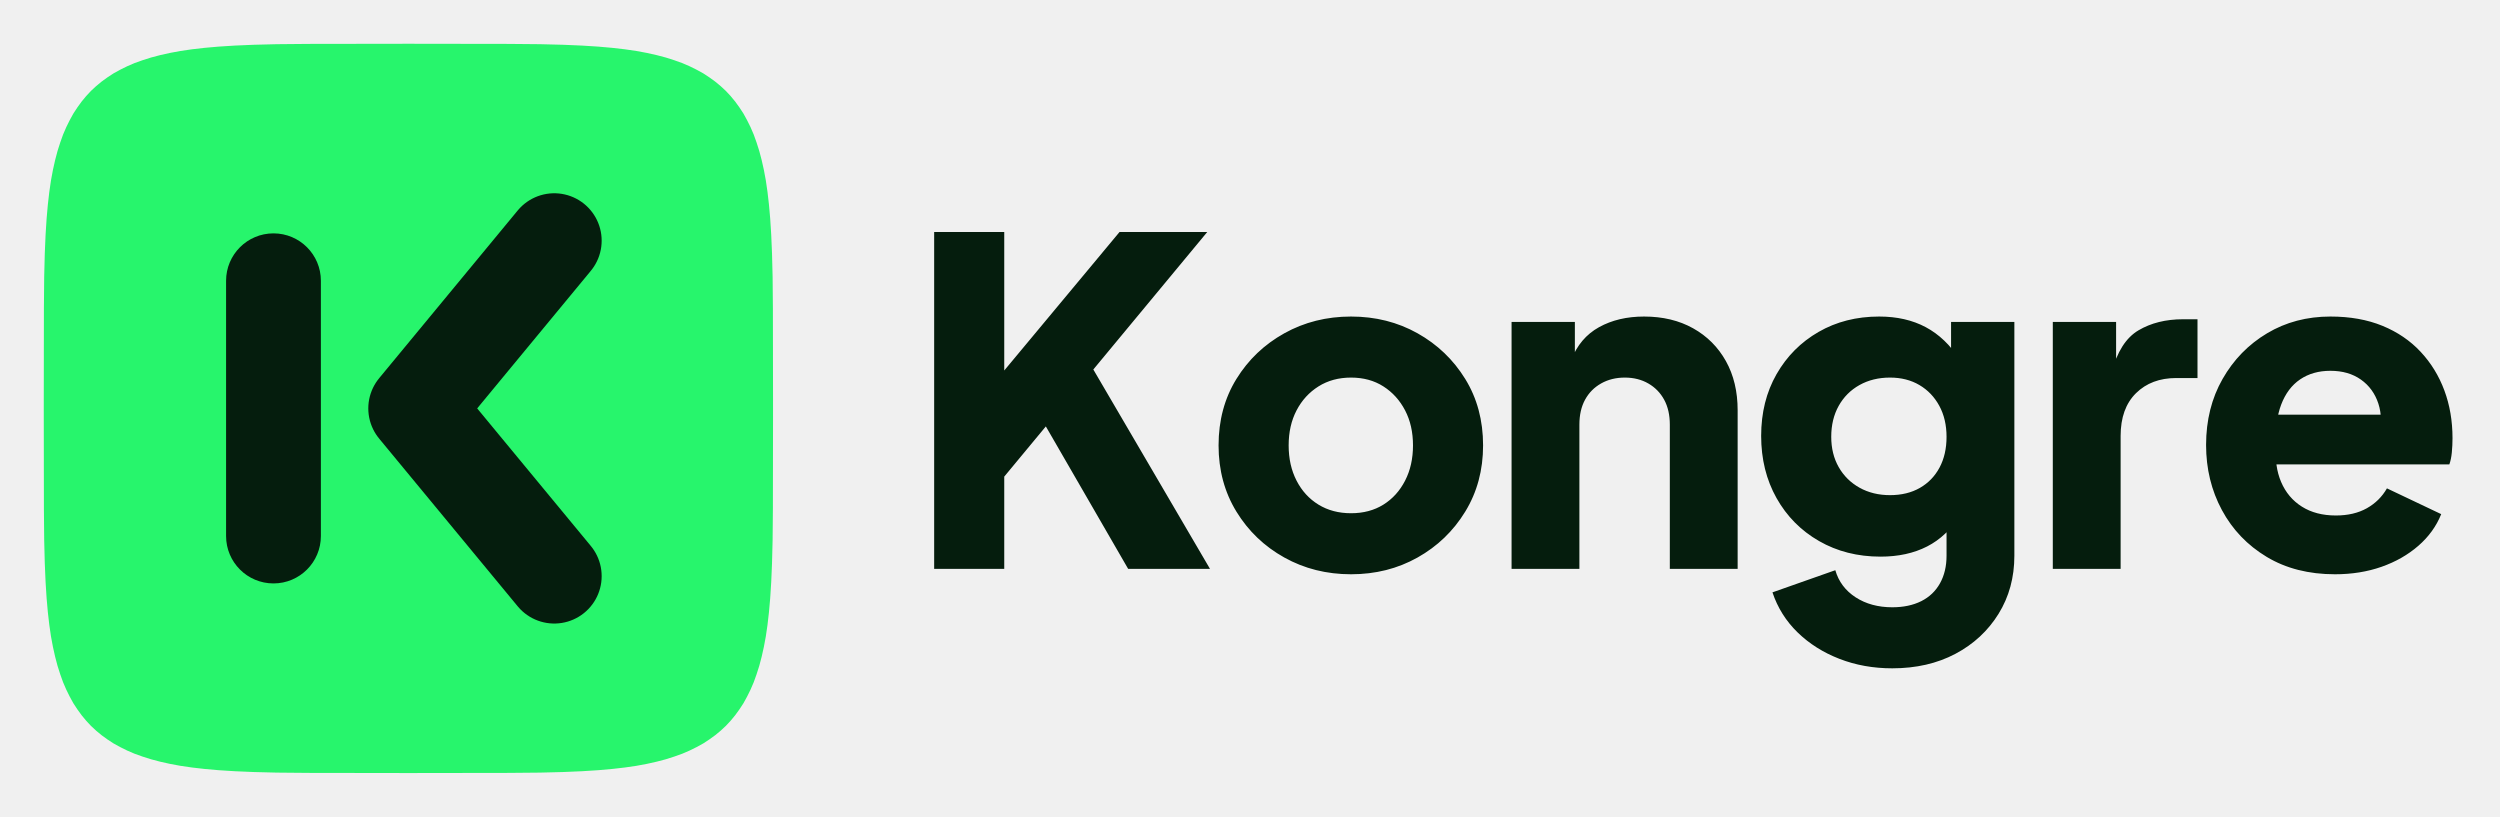
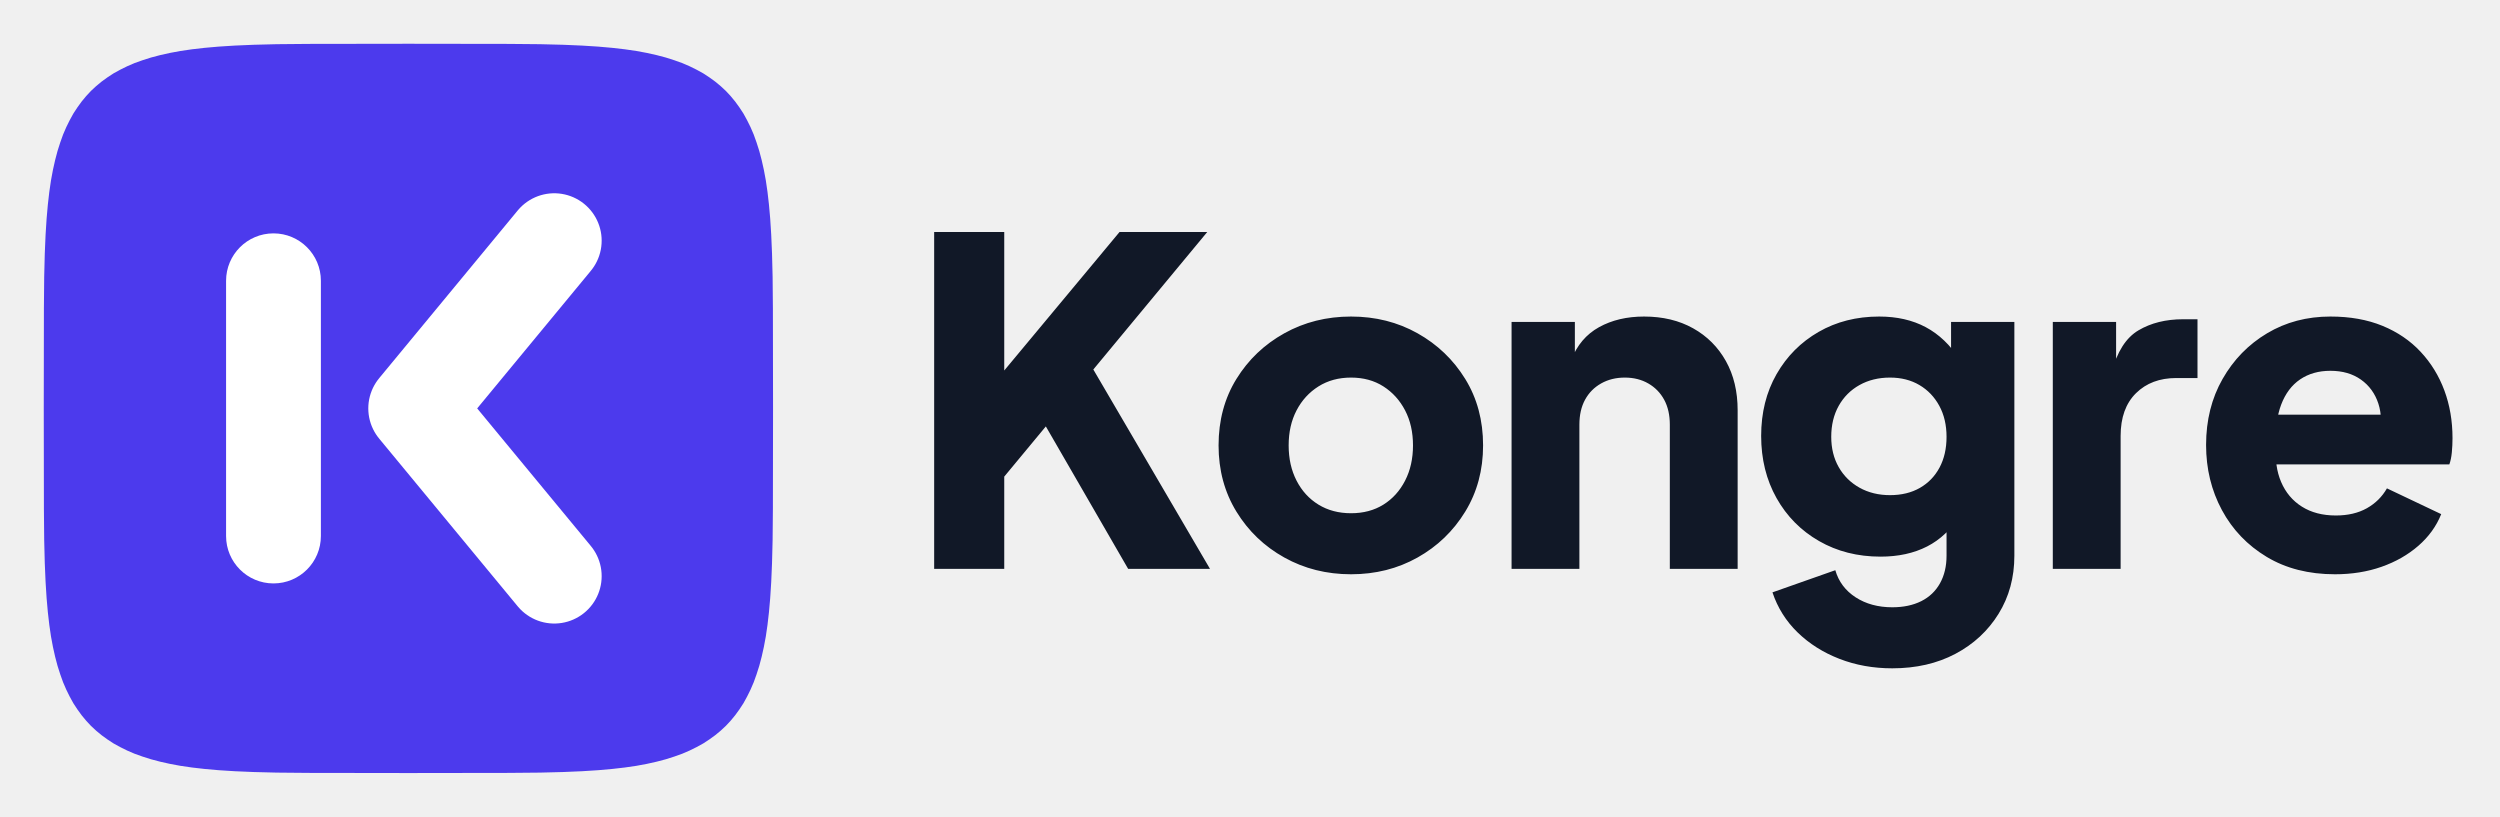
<svg xmlns="http://www.w3.org/2000/svg" viewBox="-6 -6 342.8 112">
-   <path d="M100.00,50.00L99.98,63.69L99.94,68.06L99.86,71.23L99.75,73.81L99.61,76.01L99.44,77.94L99.24,79.68L99.01,81.26L98.74,82.71L98.44,84.05L98.11,85.30L97.74,86.46L97.35,87.55L96.91,88.57L96.44,89.52L95.94,90.43L95.39,91.27L94.81,92.07L94.19,92.82L93.53,93.53L92.82,94.19L92.07,94.81L91.27,95.39L90.43,95.94L89.52,96.44L88.57,96.91L87.55,97.35L86.46,97.74L85.30,98.11L84.05,98.44L82.71,98.74L81.26,99.01L79.68,99.24L77.94,99.44L76.01,99.61L73.81,99.75L71.23,99.86L68.06,99.94L63.69,99.98L50.00,100.00L36.31,99.98L31.94,99.94L28.77,99.86L26.19,99.75L23.99,99.61L22.06,99.44L20.32,99.24L18.74,99.01L17.29,98.74L15.95,98.44L14.70,98.11L13.54,97.74L12.45,97.35L11.43,96.91L10.48,96.44L9.57,95.94L8.73,95.39L7.93,94.81L7.18,94.19L6.47,93.53L5.81,92.82L5.19,92.07L4.61,91.27L4.06,90.43L3.56,89.52L3.09,88.57L2.65,87.55L2.26,86.46L1.89,85.30L1.56,84.05L1.26,82.71L0.99,81.26L0.76,79.68L0.56,77.94L0.39,76.01L0.25,73.81L0.14,71.23L0.06,68.06L0.02,63.69L0.00,50.00L0.02,36.31L0.06,31.94L0.14,28.77L0.25,26.19L0.39,23.99L0.56,22.06L0.76,20.32L0.99,18.74L1.26,17.29L1.56,15.95L1.89,14.70L2.26,13.54L2.65,12.45L3.09,11.43L3.56,10.48L4.06,9.57L4.61,8.73L5.19,7.93L5.81,7.18L6.47,6.47L7.18,5.81L7.93,5.19L8.73,4.61L9.57,4.06L10.48,3.56L11.43,3.09L12.45,2.65L13.54,2.26L14.70,1.89L15.95,1.56L17.29,1.26L18.74,0.99L20.32,0.76L22.06,0.56L23.99,0.39L26.19,0.25L28.77,0.14L31.94,0.06L36.31,0.02L50.00,0.00L63.69,0.02L68.06,0.06L71.23,0.14L73.81,0.25L76.01,0.39L77.94,0.56L79.68,0.76L81.26,0.99L82.71,1.26L84.05,1.56L85.30,1.89L86.46,2.26L87.55,2.65L88.57,3.09L89.52,3.56L90.43,4.06L91.27,4.61L92.07,5.19L92.82,5.81L93.53,6.47L94.19,7.18L94.81,7.93L95.39,8.73L95.94,9.57L96.44,10.48L96.91,11.43L97.35,12.45L97.74,13.54L98.11,14.70L98.44,15.95L98.74,17.29L99.01,18.74L99.24,20.32L99.44,22.06L99.61,23.99L99.75,26.19L99.86,28.77L99.94,31.94L99.98,36.31Z" fill="#27F56C" />
-   <rect x="25" y="26" width="13" height="48" rx="6.5" fill="#051D0D" />
-   <path d="M70 27L51 50L70 73" fill="none" stroke="#051D0D" stroke-width="13" stroke-linecap="round" stroke-linejoin="round" />
-   <path d="M122.092 72.0V25.81H131.702V48.936L129.036 48.006L147.512 25.81H159.54L141.25 47.882L141.808 41.062L159.912 72.0H148.69L137.406 52.47L131.702 59.352V72.0ZM179.256 72.744Q174.234 72.744 170.111 70.45Q165.988 68.156 163.539 64.157Q161.09 60.158 161.09 55.074Q161.09 49.928 163.539 45.96Q165.988 41.992 170.111 39.698Q174.234 37.404 179.256 37.404Q184.278 37.404 188.37 39.698Q192.462 41.992 194.911 45.96Q197.36 49.928 197.36 55.074Q197.36 60.158 194.911 64.157Q192.462 68.156 188.37 70.45Q184.278 72.744 179.256 72.744ZM179.256 64.374Q181.798 64.374 183.689 63.196Q185.58 62.018 186.665 59.91Q187.75 57.802 187.75 55.074Q187.75 52.346 186.665 50.269Q185.58 48.192 183.689 46.983Q181.798 45.774 179.256 45.774Q176.714 45.774 174.792 46.983Q172.87 48.192 171.785 50.269Q170.7 52.346 170.7 55.074Q170.7 57.802 171.785 59.91Q172.87 62.018 174.792 63.196Q176.714 64.374 179.256 64.374ZM201.266 72.0V38.148H209.946V44.844L209.45 43.356Q210.628 40.318 213.263 38.861Q215.898 37.404 219.432 37.404Q223.276 37.404 226.159 39.016Q229.042 40.628 230.654 43.511Q232.266 46.394 232.266 50.257V72.0H222.966V52.222Q222.966 50.238 222.191 48.812Q221.416 47.386 220.015 46.58Q218.614 45.774 216.791 45.774Q214.968 45.774 213.542 46.58Q212.116 47.386 211.341 48.812Q210.566 50.238 210.566 52.222V72.0ZM253.47 85.64Q249.564 85.64 246.216 84.338Q242.868 83.036 240.481 80.711Q238.094 78.386 237.04 75.224L245.658 72.186Q246.34 74.542 248.448 75.906Q250.556 77.27 253.47 77.27Q255.764 77.27 257.438 76.433Q259.112 75.596 260.011 73.984Q260.91 72.372 260.91 70.202V62.452L262.708 64.684Q260.972 67.536 258.244 68.931Q255.516 70.326 251.858 70.326Q247.146 70.326 243.426 68.187Q239.706 66.048 237.598 62.297Q235.49 58.546 235.49 53.772Q235.49 48.998 237.598 45.309Q239.706 41.62 243.364 39.512Q247.022 37.404 251.672 37.404Q255.33 37.404 258.058 38.861Q260.786 40.318 262.708 43.294L261.53 45.526V38.148H270.21V70.202Q270.21 74.666 268.04 78.169Q265.87 81.672 262.119 83.656Q258.368 85.64 253.47 85.64ZM253.16 61.894Q255.516 61.894 257.252 60.902Q258.988 59.91 259.949 58.112Q260.91 56.314 260.91 53.896Q260.91 51.478 259.918 49.649Q258.926 47.82 257.19 46.797Q255.454 45.774 253.16 45.774Q250.804 45.774 248.975 46.797Q247.146 47.82 246.123 49.649Q245.1 51.478 245.1 53.896Q245.1 56.252 246.123 58.05Q247.146 59.848 248.975 60.871Q250.804 61.894 253.16 61.894ZM275.48 72.0V38.148H284.16V46.27L283.54 45.092Q284.656 40.814 287.229 39.295Q289.802 37.776 293.336 37.776H295.32V45.836H292.406Q288.996 45.836 286.888 47.913Q284.78 49.99 284.78 53.772V72.0ZM314.168 72.744Q308.774 72.744 304.806 70.357Q300.838 67.97 298.668 63.94Q296.498 59.91 296.498 55.012Q296.498 49.928 298.761 45.96Q301.024 41.992 304.868 39.698Q308.712 37.404 313.548 37.404Q317.578 37.404 320.678 38.675Q323.778 39.946 325.917 42.24Q328.056 44.534 329.172 47.541Q330.288 50.548 330.288 54.082Q330.288 55.074 330.195 56.035Q330.102 56.996 329.854 57.678H304.496V50.858H324.584L320.182 54.082Q320.802 51.416 320.12 49.339Q319.438 47.262 317.733 46.053Q316.028 44.844 313.548 44.844Q311.13 44.844 309.394 46.022Q307.658 47.2 306.79 49.494Q305.922 51.788 306.108 55.074Q305.86 57.926 306.79 60.096Q307.72 62.266 309.642 63.475Q311.564 64.684 314.292 64.684Q316.772 64.684 318.539 63.692Q320.306 62.7 321.298 60.964L328.738 64.498Q327.746 66.978 325.607 68.838Q323.468 70.698 320.554 71.721Q317.64 72.744 314.168 72.744Z" fill="#051D0D" />
+   <path d="M100.00,50.00L99.98,63.69L99.94,68.06L99.86,71.23L99.75,73.81L99.61,76.01L99.44,77.94L99.24,79.68L99.01,81.26L98.74,82.71L98.44,84.05L98.11,85.30L97.74,86.46L97.35,87.55L96.91,88.57L96.44,89.52L95.94,90.43L95.39,91.27L94.81,92.07L94.19,92.82L93.53,93.53L92.82,94.19L92.07,94.81L91.27,95.39L90.43,95.94L89.52,96.44L88.57,96.91L87.55,97.35L86.46,97.74L85.30,98.11L84.05,98.44L82.71,98.74L81.26,99.01L79.68,99.24L77.94,99.44L76.01,99.61L73.81,99.75L71.23,99.86L68.06,99.94L63.69,99.98L50.00,100.00L36.31,99.98L31.94,99.94L28.77,99.86L26.19,99.75L23.99,99.61L22.06,99.44L20.32,99.24L18.74,99.01L17.29,98.74L15.95,98.44L14.70,98.11L13.54,97.74L12.45,97.35L11.43,96.91L10.48,96.44L9.57,95.94L8.73,95.39L7.93,94.81L7.18,94.19L6.47,93.53L5.81,92.82L5.19,92.07L4.61,91.27L4.06,90.43L3.56,89.52L3.09,88.57L2.65,87.55L2.26,86.46L1.89,85.30L1.56,84.05L1.26,82.71L0.99,81.26L0.76,79.68L0.56,77.94L0.39,76.01L0.25,73.81L0.14,71.23L0.06,68.06L0.02,63.69L0.00,50.00L0.02,36.31L0.06,31.94L0.14,28.77L0.25,26.19L0.39,23.99L0.56,22.06L0.76,20.32L0.99,18.74L1.26,17.29L1.56,15.95L1.89,14.70L2.26,13.54L2.65,12.45L3.09,11.43L3.56,10.48L4.06,9.57L4.61,8.73L5.19,7.93L5.81,7.18L6.47,6.47L7.18,5.81L7.93,5.19L8.73,4.61L9.57,4.06L10.48,3.56L11.43,3.09L12.45,2.65L13.54,2.26L14.70,1.89L15.95,1.56L17.29,1.26L18.74,0.99L20.32,0.76L22.06,0.56L23.99,0.39L26.19,0.25L28.77,0.14L31.94,0.06L36.31,0.02L50.00,0.00L63.69,0.02L68.06,0.06L71.23,0.14L73.81,0.25L76.01,0.39L77.94,0.56L79.68,0.76L81.26,0.99L82.71,1.26L84.05,1.56L85.30,1.89L86.46,2.26L87.55,2.65L88.57,3.09L89.52,3.56L90.43,4.06L91.27,4.61L92.07,5.19L92.82,5.81L93.53,6.47L94.19,7.18L94.81,7.93L95.39,8.73L95.94,9.57L96.44,10.48L96.91,11.43L97.35,12.45L97.74,13.54L98.11,14.70L98.44,15.95L98.74,17.29L99.01,18.74L99.24,20.32L99.44,22.06L99.61,23.99L99.75,26.19L99.86,28.77L99.94,31.94L99.98,36.31Z" fill="#4C3AED" />
+   <rect x="25" y="26" width="13" height="48" rx="6.5" fill="#FFFFFF" />
+   <path d="M70 27L51 50L70 73" fill="none" stroke="#FFFFFF" stroke-width="13" stroke-linecap="round" stroke-linejoin="round" />
+   <path d="M122.092 72.0V25.81H131.702V48.936L129.036 48.006L147.512 25.81H159.54L141.25 47.882L141.808 41.062L159.912 72.0H148.69L137.406 52.47L131.702 59.352V72.0ZM179.256 72.744Q174.234 72.744 170.111 70.45Q165.988 68.156 163.539 64.157Q161.09 60.158 161.09 55.074Q161.09 49.928 163.539 45.96Q165.988 41.992 170.111 39.698Q174.234 37.404 179.256 37.404Q184.278 37.404 188.37 39.698Q192.462 41.992 194.911 45.96Q197.36 49.928 197.36 55.074Q197.36 60.158 194.911 64.157Q192.462 68.156 188.37 70.45Q184.278 72.744 179.256 72.744ZM179.256 64.374Q181.798 64.374 183.689 63.196Q185.58 62.018 186.665 59.91Q187.75 57.802 187.75 55.074Q187.75 52.346 186.665 50.269Q185.58 48.192 183.689 46.983Q181.798 45.774 179.256 45.774Q176.714 45.774 174.792 46.983Q172.87 48.192 171.785 50.269Q170.7 52.346 170.7 55.074Q170.7 57.802 171.785 59.91Q172.87 62.018 174.792 63.196Q176.714 64.374 179.256 64.374ZM201.266 72.0V38.148H209.946V44.844L209.45 43.356Q210.628 40.318 213.263 38.861Q215.898 37.404 219.432 37.404Q223.276 37.404 226.159 39.016Q229.042 40.628 230.654 43.511Q232.266 46.394 232.266 50.257V72.0H222.966V52.222Q222.966 50.238 222.191 48.812Q221.416 47.386 220.015 46.58Q218.614 45.774 216.791 45.774Q214.968 45.774 213.542 46.58Q212.116 47.386 211.341 48.812Q210.566 50.238 210.566 52.222V72.0ZM253.47 85.64Q249.564 85.64 246.216 84.338Q242.868 83.036 240.481 80.711Q238.094 78.386 237.04 75.224L245.658 72.186Q246.34 74.542 248.448 75.906Q250.556 77.27 253.47 77.27Q255.764 77.27 257.438 76.433Q259.112 75.596 260.011 73.984Q260.91 72.372 260.91 70.202V62.452L262.708 64.684Q260.972 67.536 258.244 68.931Q255.516 70.326 251.858 70.326Q247.146 70.326 243.426 68.187Q239.706 66.048 237.598 62.297Q235.49 58.546 235.49 53.772Q235.49 48.998 237.598 45.309Q239.706 41.62 243.364 39.512Q247.022 37.404 251.672 37.404Q255.33 37.404 258.058 38.861Q260.786 40.318 262.708 43.294L261.53 45.526V38.148H270.21V70.202Q270.21 74.666 268.04 78.169Q265.87 81.672 262.119 83.656Q258.368 85.64 253.47 85.64ZM253.16 61.894Q255.516 61.894 257.252 60.902Q258.988 59.91 259.949 58.112Q260.91 56.314 260.91 53.896Q260.91 51.478 259.918 49.649Q258.926 47.82 257.19 46.797Q255.454 45.774 253.16 45.774Q250.804 45.774 248.975 46.797Q247.146 47.82 246.123 49.649Q245.1 51.478 245.1 53.896Q245.1 56.252 246.123 58.05Q247.146 59.848 248.975 60.871Q250.804 61.894 253.16 61.894ZM275.48 72.0V38.148H284.16V46.27L283.54 45.092Q284.656 40.814 287.229 39.295Q289.802 37.776 293.336 37.776H295.32V45.836H292.406Q288.996 45.836 286.888 47.913Q284.78 49.99 284.78 53.772V72.0ZM314.168 72.744Q308.774 72.744 304.806 70.357Q300.838 67.97 298.668 63.94Q296.498 59.91 296.498 55.012Q296.498 49.928 298.761 45.96Q301.024 41.992 304.868 39.698Q308.712 37.404 313.548 37.404Q317.578 37.404 320.678 38.675Q323.778 39.946 325.917 42.24Q328.056 44.534 329.172 47.541Q330.288 50.548 330.288 54.082Q330.288 55.074 330.195 56.035Q330.102 56.996 329.854 57.678H304.496V50.858H324.584L320.182 54.082Q320.802 51.416 320.12 49.339Q319.438 47.262 317.733 46.053Q316.028 44.844 313.548 44.844Q311.13 44.844 309.394 46.022Q307.658 47.2 306.79 49.494Q305.922 51.788 306.108 55.074Q305.86 57.926 306.79 60.096Q307.72 62.266 309.642 63.475Q311.564 64.684 314.292 64.684Q316.772 64.684 318.539 63.692Q320.306 62.7 321.298 60.964L328.738 64.498Q327.746 66.978 325.607 68.838Q323.468 70.698 320.554 71.721Q317.64 72.744 314.168 72.744Z" fill="#111827" />
</svg>
